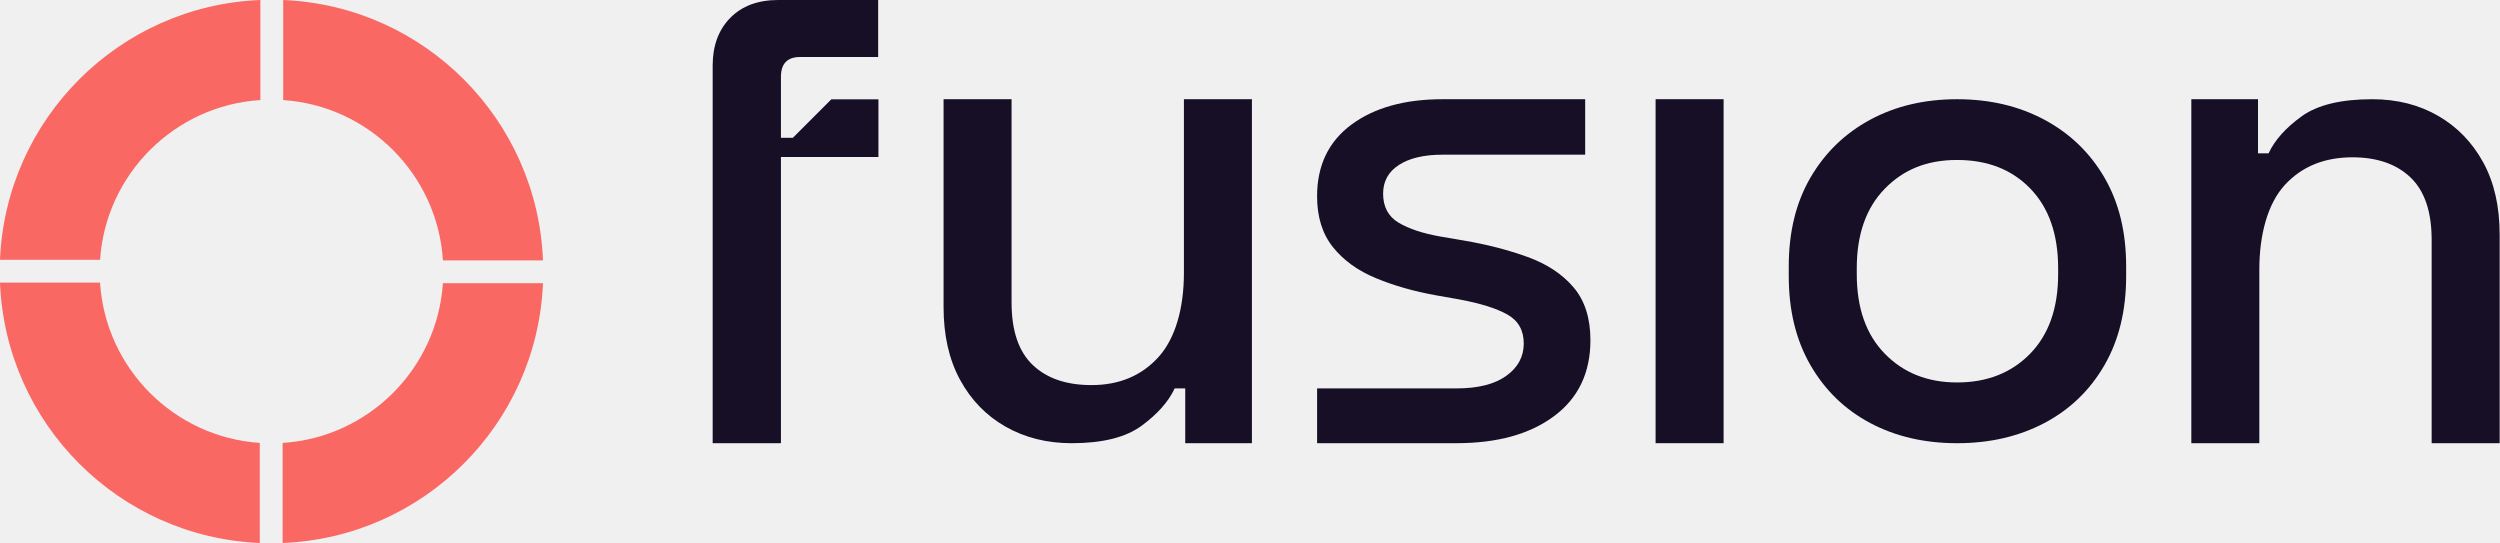
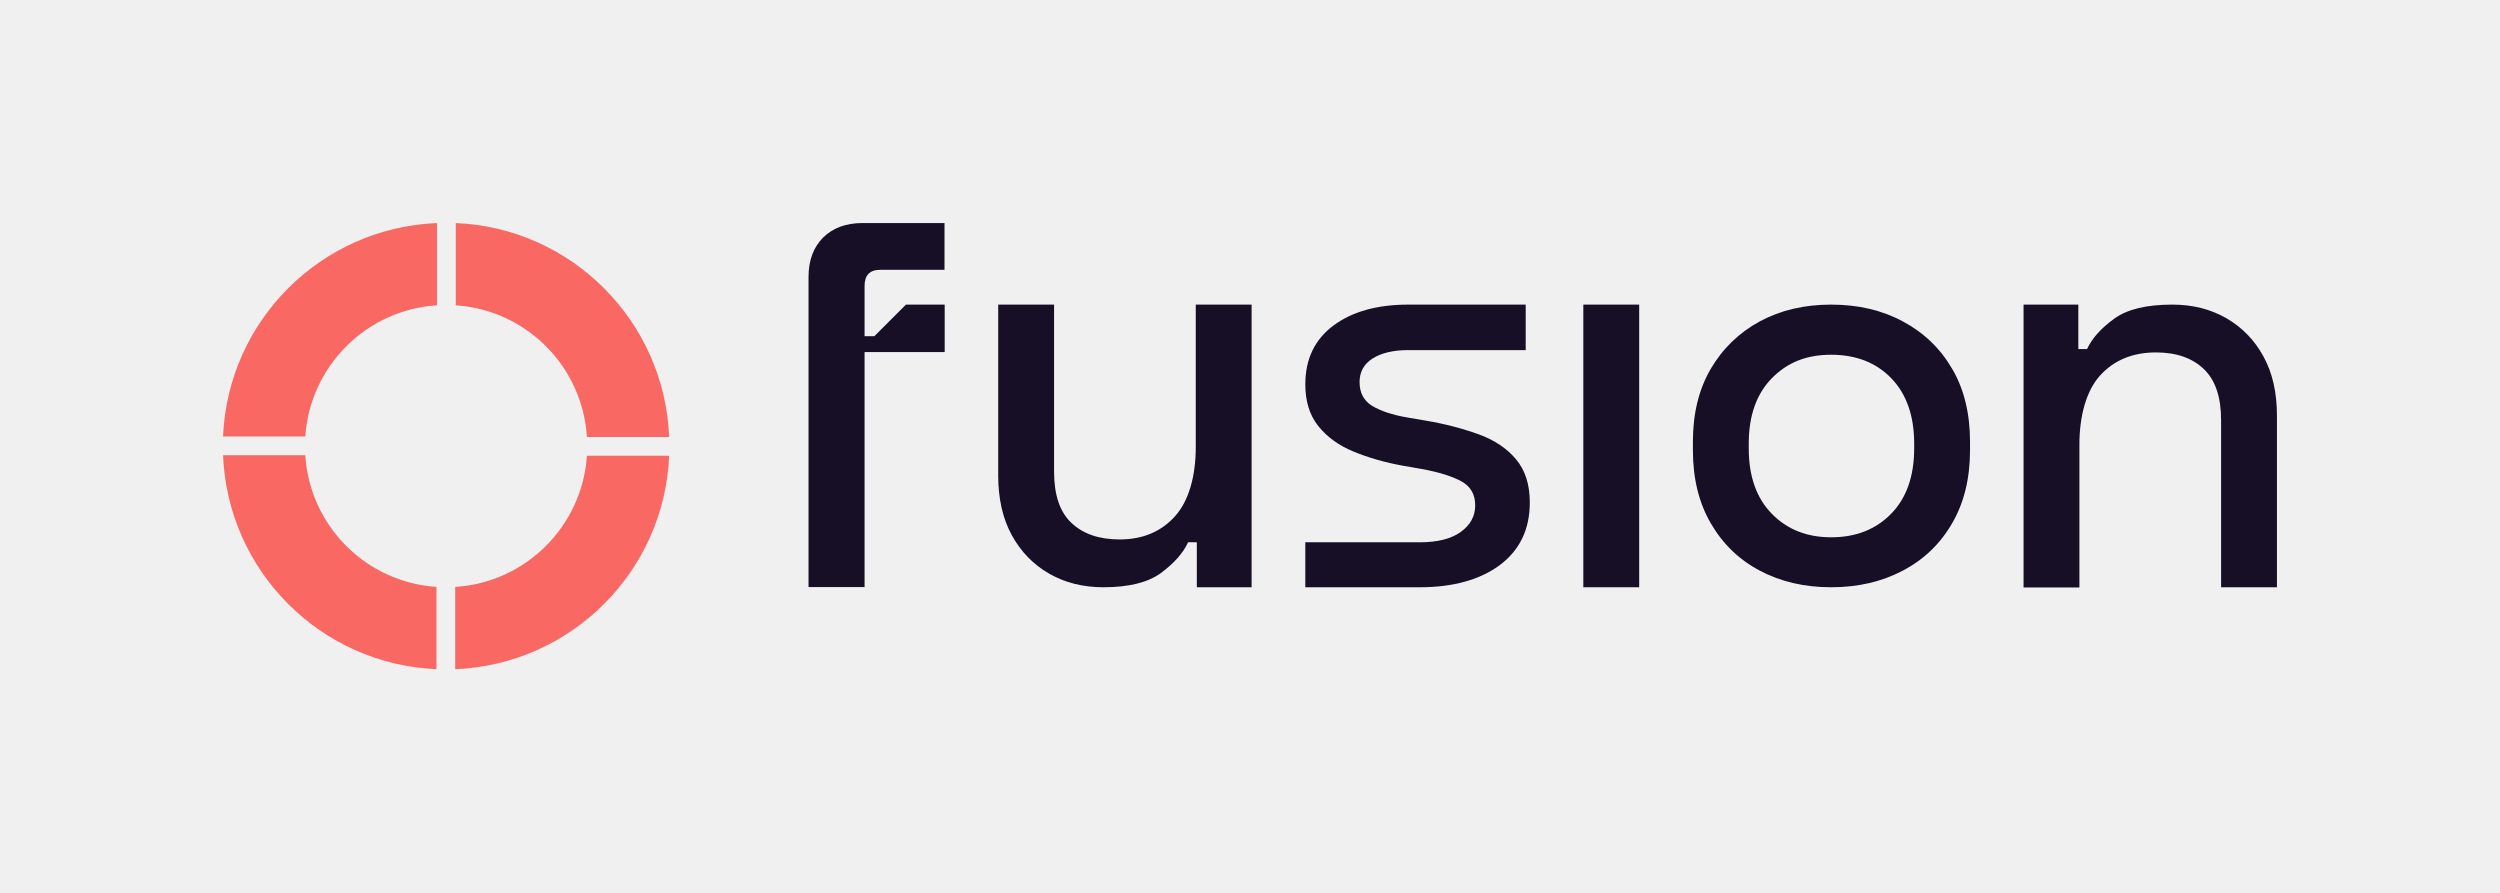
- <svg xmlns="http://www.w3.org/2000/svg" width="221" height="48" viewBox="0 0 221 48" fill="none">
-   <g clip-path="url(#clip0_2516_1740)">
-     <path d="M22.965 39.153C15.391 38.65 9.322 32.565 8.845 24.983H0C0.492 37.455 10.499 47.482 22.965 48V39.153Z" fill="#FA6863" />
-     <path d="M8.847 22.965C9.35 15.391 15.435 9.322 23.017 8.845V0C10.545 0.492 0.518 10.499 0 22.965H8.847Z" fill="#FA6863" />
-     <path d="M39.153 25.035C38.65 32.609 32.565 38.678 24.983 39.154V48C37.455 47.508 47.482 37.501 48 25.035H39.153Z" fill="#FA6863" />
-     <path d="M25.035 8.847C32.609 9.35 38.678 15.435 39.155 23.017H48C47.508 10.545 37.501 0.518 25.035 0V8.847Z" fill="#FA6863" />
+ <svg xmlns="http://www.w3.org/2000/svg" xmlns:xlink="http://www.w3.org/1999/xlink" version="1.1" id="Layer_1" x="0px" y="0px" viewBox="0 0 1401 500" style="enable-background:new 0 0 1401 500;" xml:space="preserve">
+   <style type="text/css">
+ 	.st0{clip-path:url(#SVGID_00000003087667544548497830000000319113165852316564_);}
+ 	.st1{fill:#FA6863;}
+ 	.st2{fill:#160F26;}
+ </style>
+   <g>
+     <defs>
+       <rect id="SVGID_1_" x="125" y="125" width="250" height="250" />
+     </defs>
+     <clipPath id="SVGID_00000093148082405372690750000013766751319977180595_">
+       <use xlink:href="#SVGID_1_" style="overflow:visible;" />
+     </clipPath>
+     <g style="clip-path:url(#SVGID_00000093148082405372690750000013766751319977180595_);">
+       <path class="st1" d="M244.6,328.9c-39.5-2.6-71.1-34.3-73.5-73.8H125c2.6,65,54.7,117.2,119.6,119.9V328.9z" />
+       <path class="st1" d="M171.1,244.6c2.6-39.4,34.3-71.1,73.8-73.5V125c-65,2.6-117.2,54.7-119.9,119.6H171.1z" />
+       <path class="st1" d="M328.9,255.4c-2.6,39.4-34.3,71.1-73.8,73.5V375c65-2.6,117.2-54.7,119.9-119.6H328.9z" />
+       <path class="st1" d="M255.4,171.1c39.5,2.6,71.1,34.3,73.5,73.8H375c-2.6-65-54.7-117.2-119.6-119.9V171.1z" />
+     </g>
  </g>
-   <path d="M94.736 39.179C92.556 39.179 90.612 38.692 88.899 37.72C87.186 36.749 85.844 35.366 84.871 33.577C83.897 31.788 83.412 29.647 83.412 27.157V8.769H89.423V26.746C89.423 29.236 90.045 31.075 91.291 32.262C92.535 33.448 94.267 34.042 96.487 34.042C98.939 34.042 100.912 33.216 102.412 31.561C103.909 29.908 104.658 27.233 104.658 24.119V8.769H110.67V39.178H104.775V34.333H103.842C103.297 35.501 102.325 36.601 100.924 37.632C99.522 38.663 97.46 39.179 94.738 39.179H94.736Z" fill="#160F26" />
-   <path d="M146.355 39.179V8.769H152.366V39.178H146.355V39.179Z" fill="#160F26" />
-   <path d="M173.01 39.179C170.13 39.179 167.573 38.586 165.334 37.4C163.095 36.213 161.337 34.51 160.052 32.292C158.768 30.075 158.126 27.448 158.126 24.413V23.537C158.126 20.502 158.768 17.885 160.052 15.686C161.337 13.488 163.097 11.785 165.334 10.579C167.571 9.373 170.13 8.771 173.01 8.771C175.89 8.771 178.457 9.373 180.715 10.579C182.971 11.785 184.743 13.488 186.026 15.686C187.31 17.885 187.952 20.502 187.952 23.537V24.413C187.952 27.448 187.31 30.075 186.026 32.292C184.741 34.51 182.971 36.213 180.715 37.4C178.457 38.586 175.89 39.179 173.01 39.179ZM173.01 33.809C175.656 33.809 177.806 32.963 179.46 31.271C181.113 29.578 181.94 27.235 181.94 24.238V23.712C181.94 20.717 181.122 18.371 179.488 16.679C177.854 14.986 175.694 14.141 173.01 14.141C170.326 14.141 168.272 14.988 166.619 16.679C164.964 18.372 164.138 20.717 164.138 23.712V24.238C164.138 27.235 164.964 29.579 166.619 31.271C168.272 32.965 170.403 33.809 173.01 33.809Z" fill="#160F26" />
-   <path d="M193.714 39.179V8.769H199.608V13.555H200.541C201.086 12.388 202.058 11.299 203.46 10.287C204.861 9.275 206.942 8.771 209.705 8.771C211.884 8.771 213.82 9.258 215.513 10.23C217.207 11.203 218.537 12.574 219.511 14.344C220.482 16.114 220.97 18.246 220.97 20.736V39.179H214.958V21.203C214.958 18.712 214.336 16.875 213.09 15.686C211.844 14.5 210.133 13.906 207.954 13.906C205.464 13.906 203.469 14.725 201.972 16.358C200.474 17.992 199.725 20.717 199.725 23.829V39.179H193.714Z" fill="#160F26" />
-   <path d="M128.747 39.179H116.432V34.335H128.747C130.653 34.335 132.122 33.967 133.153 33.226C134.184 32.486 134.7 31.532 134.7 30.365C134.7 29.197 134.213 28.341 133.241 27.796C132.268 27.253 130.828 26.803 128.921 26.454L126.936 26.104C124.989 25.755 123.219 25.248 121.625 24.587C120.03 23.927 118.764 23.011 117.831 21.844C116.898 20.677 116.43 19.179 116.43 17.349C116.43 14.627 117.442 12.515 119.465 11.017C121.489 9.519 124.173 8.771 127.52 8.771H140.128V13.674H127.52C125.886 13.674 124.601 13.976 123.668 14.579C122.735 15.181 122.267 16.028 122.267 17.117C122.267 18.284 122.724 19.14 123.637 19.686C124.551 20.231 125.788 20.64 127.343 20.911L129.386 21.26C131.448 21.61 133.335 22.097 135.048 22.719C136.761 23.341 138.112 24.236 139.105 25.404C140.098 26.571 140.593 28.128 140.593 30.073C140.593 32.953 139.522 35.19 137.383 36.785C135.242 38.381 132.364 39.178 128.745 39.178L128.747 39.179Z" fill="#160F26" />
-   <path d="M64.553 1.582C63.517 2.636 63 4.044 63 5.8V39.179H69.035V13.88H77.653V8.782H73.487L70.089 12.181H69.035V6.795C69.035 5.624 69.599 5.038 70.734 5.038H77.63V0H68.8C67.001 0 65.586 0.528 64.553 1.582Z" fill="#160F26" />
-   <defs>
-     <clipPath id="clip0_2516_1740">
-       <rect width="48" height="48" fill="white" />
-     </clipPath>
-   </defs>
+   <path class="st2" d="M618.4,329.1c-11.4,0-21.5-2.5-30.4-7.6c-8.9-5.1-15.9-12.3-21-21.6c-5.1-9.3-7.6-20.5-7.6-33.4v-95.8h31.3  v93.6c0,13,3.2,22.6,9.7,28.7c6.5,6.2,15.5,9.3,27.1,9.3c12.8,0,23.1-4.3,30.9-12.9c7.8-8.6,11.7-22.5,11.7-38.8v-79.9h31.3v158.4  h-30.7v-25.2h-4.9c-2.8,6.1-7.9,11.8-15.2,17.2C643.4,326.4,632.6,329.1,618.4,329.1L618.4,329.1z" />
+   <path class="st2" d="M887.3,329.1V170.7h31.3v158.4L887.3,329.1L887.3,329.1z" />
+   <path class="st2" d="M1026.2,329.1c-15,0-28.3-3.1-40-9.3c-11.7-6.2-20.8-15-27.5-26.6c-6.7-11.5-10-25.2-10-41v-4.6  c0-15.8,3.3-29.4,10-40.9c6.7-11.4,15.9-20.3,27.5-26.6c11.7-6.3,25-9.4,40-9.4s28.4,3.1,40.1,9.4c11.8,6.3,21,15.1,27.7,26.6  c6.7,11.4,10,25.1,10,40.9v4.6c0,15.8-3.3,29.5-10,41c-6.7,11.6-15.9,20.4-27.7,26.6C1054.5,326,1041.2,329.1,1026.2,329.1z   M1026.2,301.1c13.8,0,25-4.4,33.6-13.2c8.6-8.8,12.9-21,12.9-36.6v-2.7c0-15.6-4.3-27.8-12.8-36.6c-8.5-8.8-19.8-13.2-33.7-13.2  c-14,0-24.7,4.4-33.3,13.2c-8.6,8.8-12.9,21-12.9,36.6v2.7c0,15.6,4.3,27.8,12.9,36.6C1001.5,296.7,1012.6,301.1,1026.2,301.1z" />
+   <path class="st2" d="M1134,329.1V170.7h30.7v24.9h4.9c2.8-6.1,7.9-11.7,15.2-17c7.3-5.3,18.1-7.9,32.5-7.9c11.4,0,21.4,2.5,30.3,7.6  c8.8,5.1,15.8,12.2,20.8,21.4c5.1,9.2,7.6,20.3,7.6,33.3v96.1h-31.3v-93.6c0-13-3.2-22.5-9.7-28.7c-6.5-6.2-15.4-9.3-26.8-9.3  c-13,0-23.4,4.3-31.2,12.8c-7.8,8.5-11.7,22.7-11.7,38.9v80H1134z" />
+   <path class="st2" d="M795.6,329.1h-64.1v-25.2h64.1c9.9,0,17.6-1.9,23-5.8c5.4-3.9,8.1-8.8,8.1-14.9s-2.5-10.5-7.6-13.4  c-5.1-2.8-12.6-5.2-22.5-7l-10.3-1.8c-10.1-1.8-19.4-4.5-27.7-7.9c-8.3-3.4-14.9-8.2-19.8-14.3c-4.9-6.1-7.3-13.9-7.3-23.4  c0-14.2,5.3-25.2,15.8-33c10.5-7.8,24.5-11.7,42-11.7h65.7v25.5h-65.7c-8.5,0-15.2,1.6-20.1,4.7c-4.9,3.1-7.3,7.6-7.3,13.2  c0,6.1,2.4,10.5,7.1,13.4c4.8,2.8,11.2,5,19.3,6.4l10.6,1.8c10.7,1.8,20.6,4.4,29.5,7.6c8.9,3.2,16,7.9,21.1,14  c5.2,6.1,7.8,14.2,7.8,24.3c0,15-5.6,26.6-16.7,35C829.4,324.9,814.4,329.1,795.6,329.1L795.6,329.1z" />
+   <path class="st2" d="M461.2,133.2c-5.4,5.5-8.1,12.8-8.1,22v173.8h31.4V197.3h44.9v-26.6h-21.7l-17.7,17.7h-5.5v-28.1  c0-6.1,2.9-9.1,8.9-9.1h35.9V125h-46C474,125,466.6,127.8,461.2,133.2z" />
</svg>
